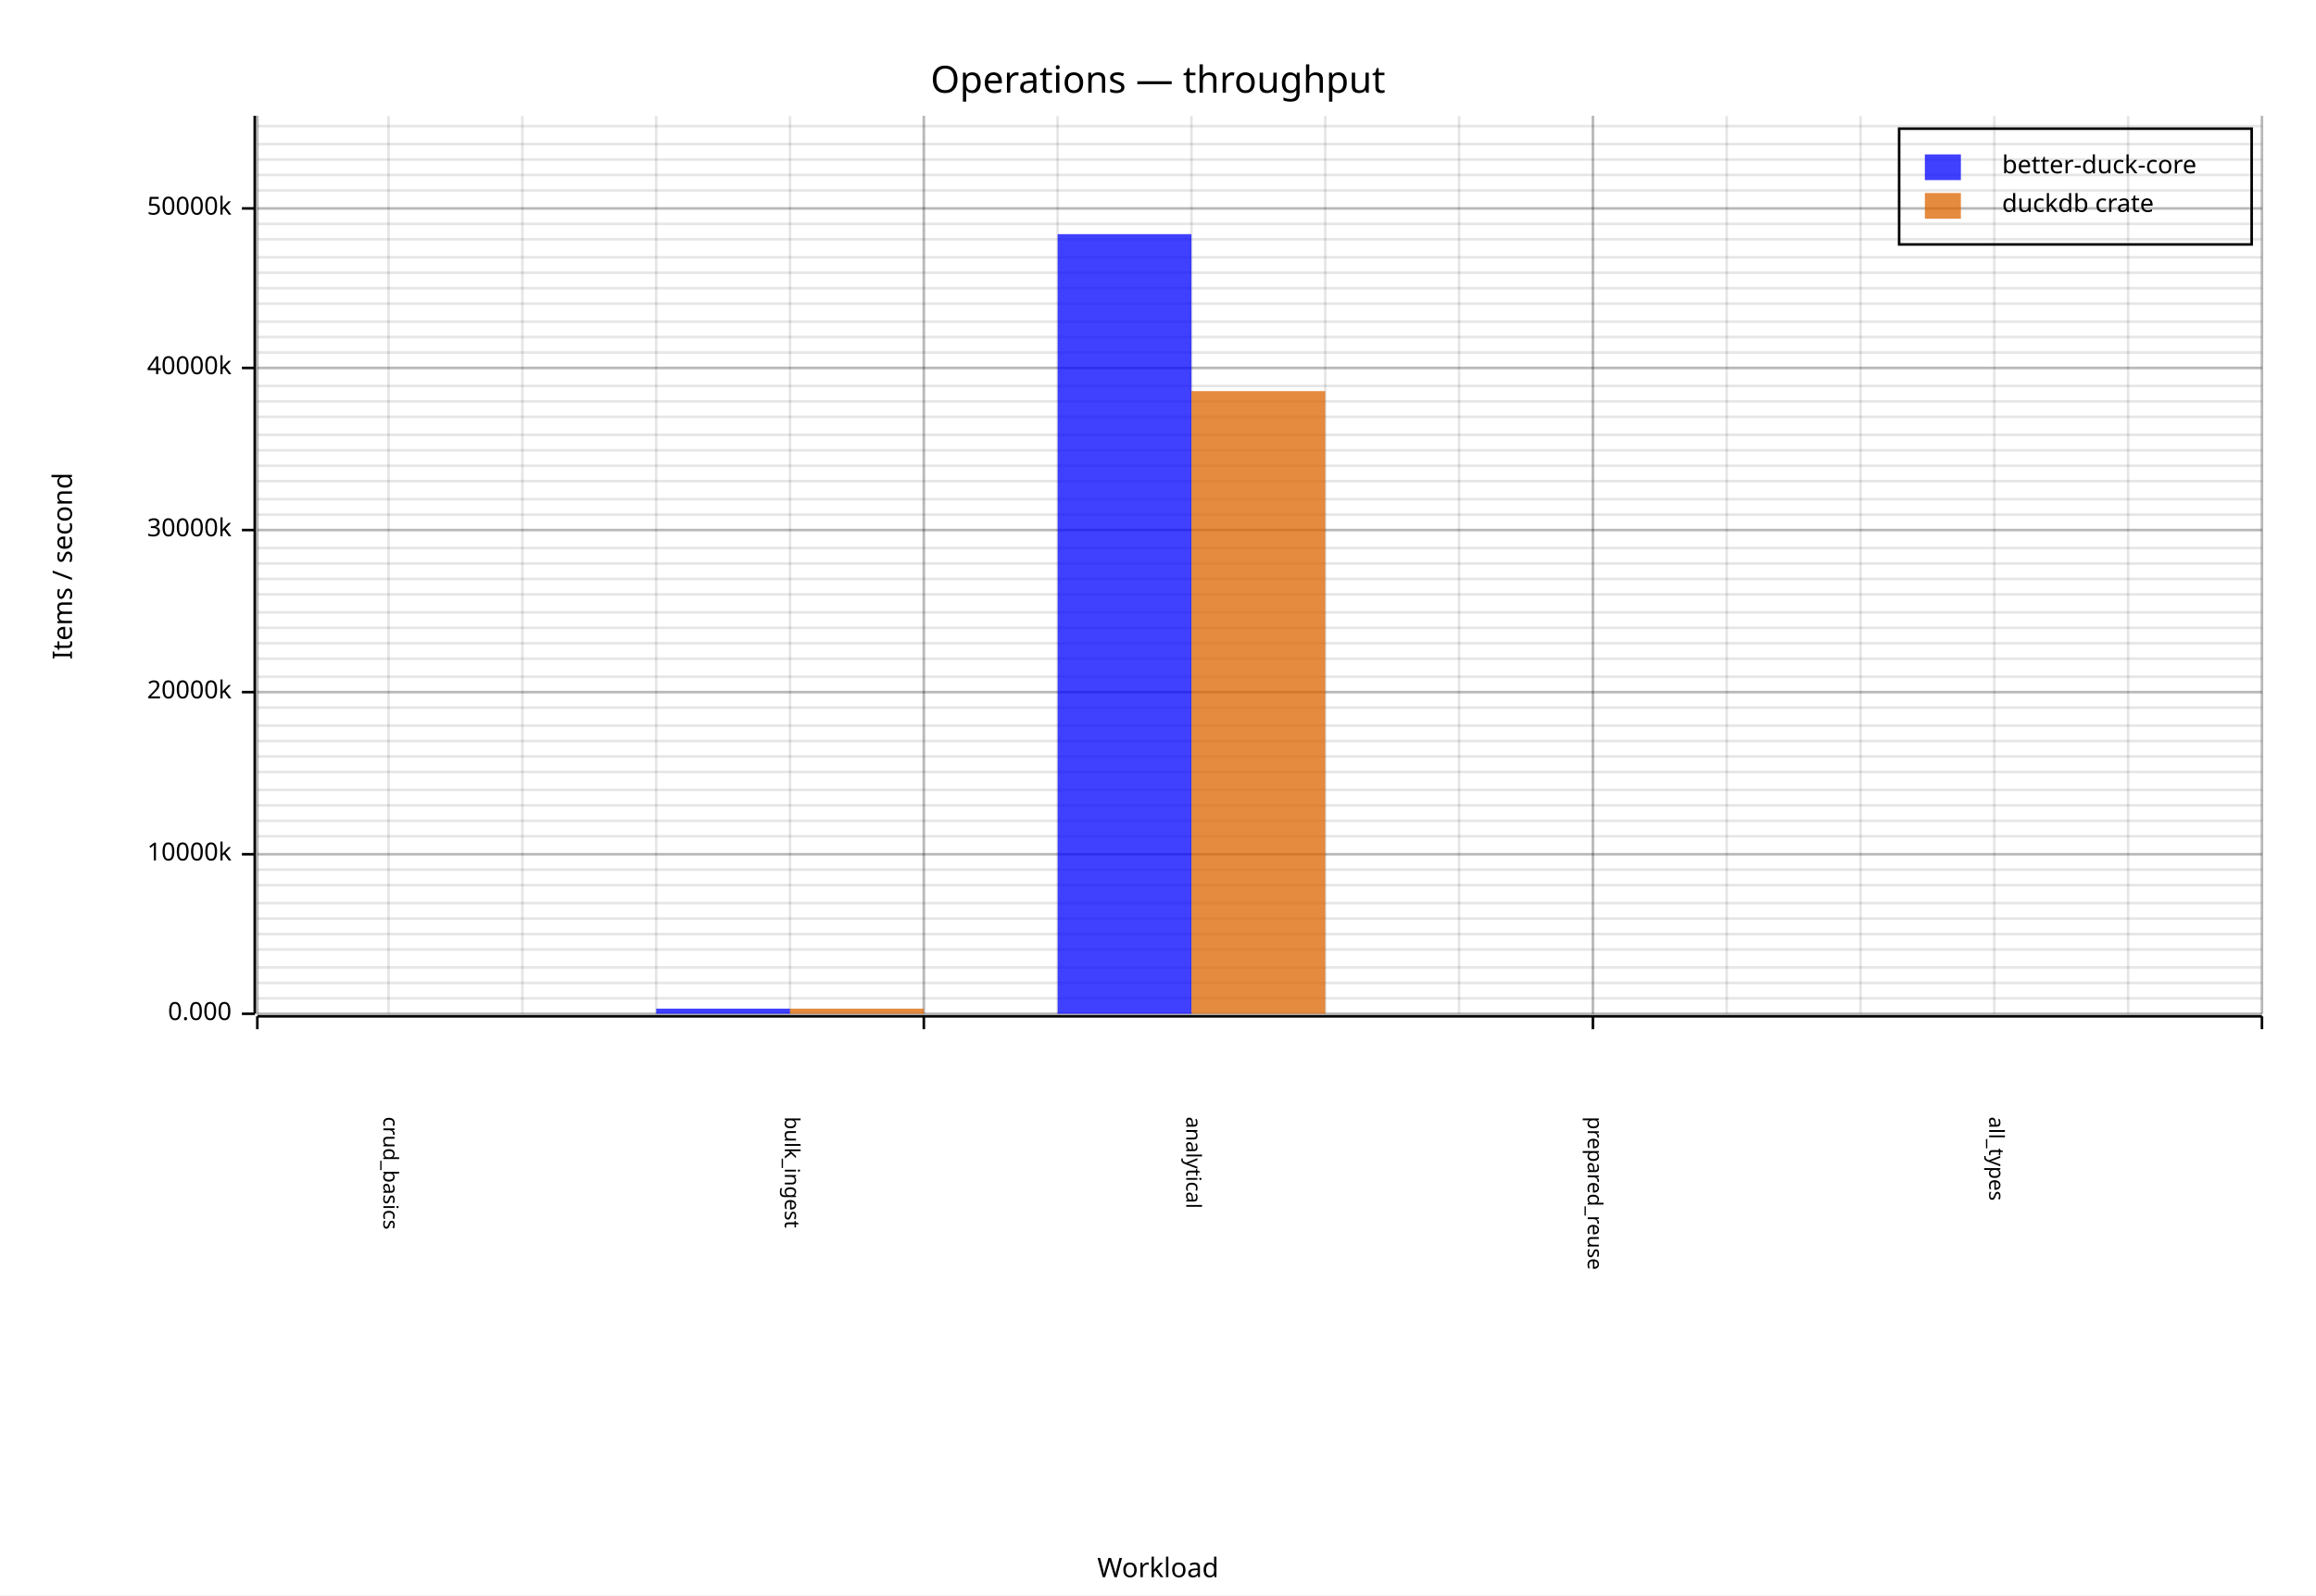
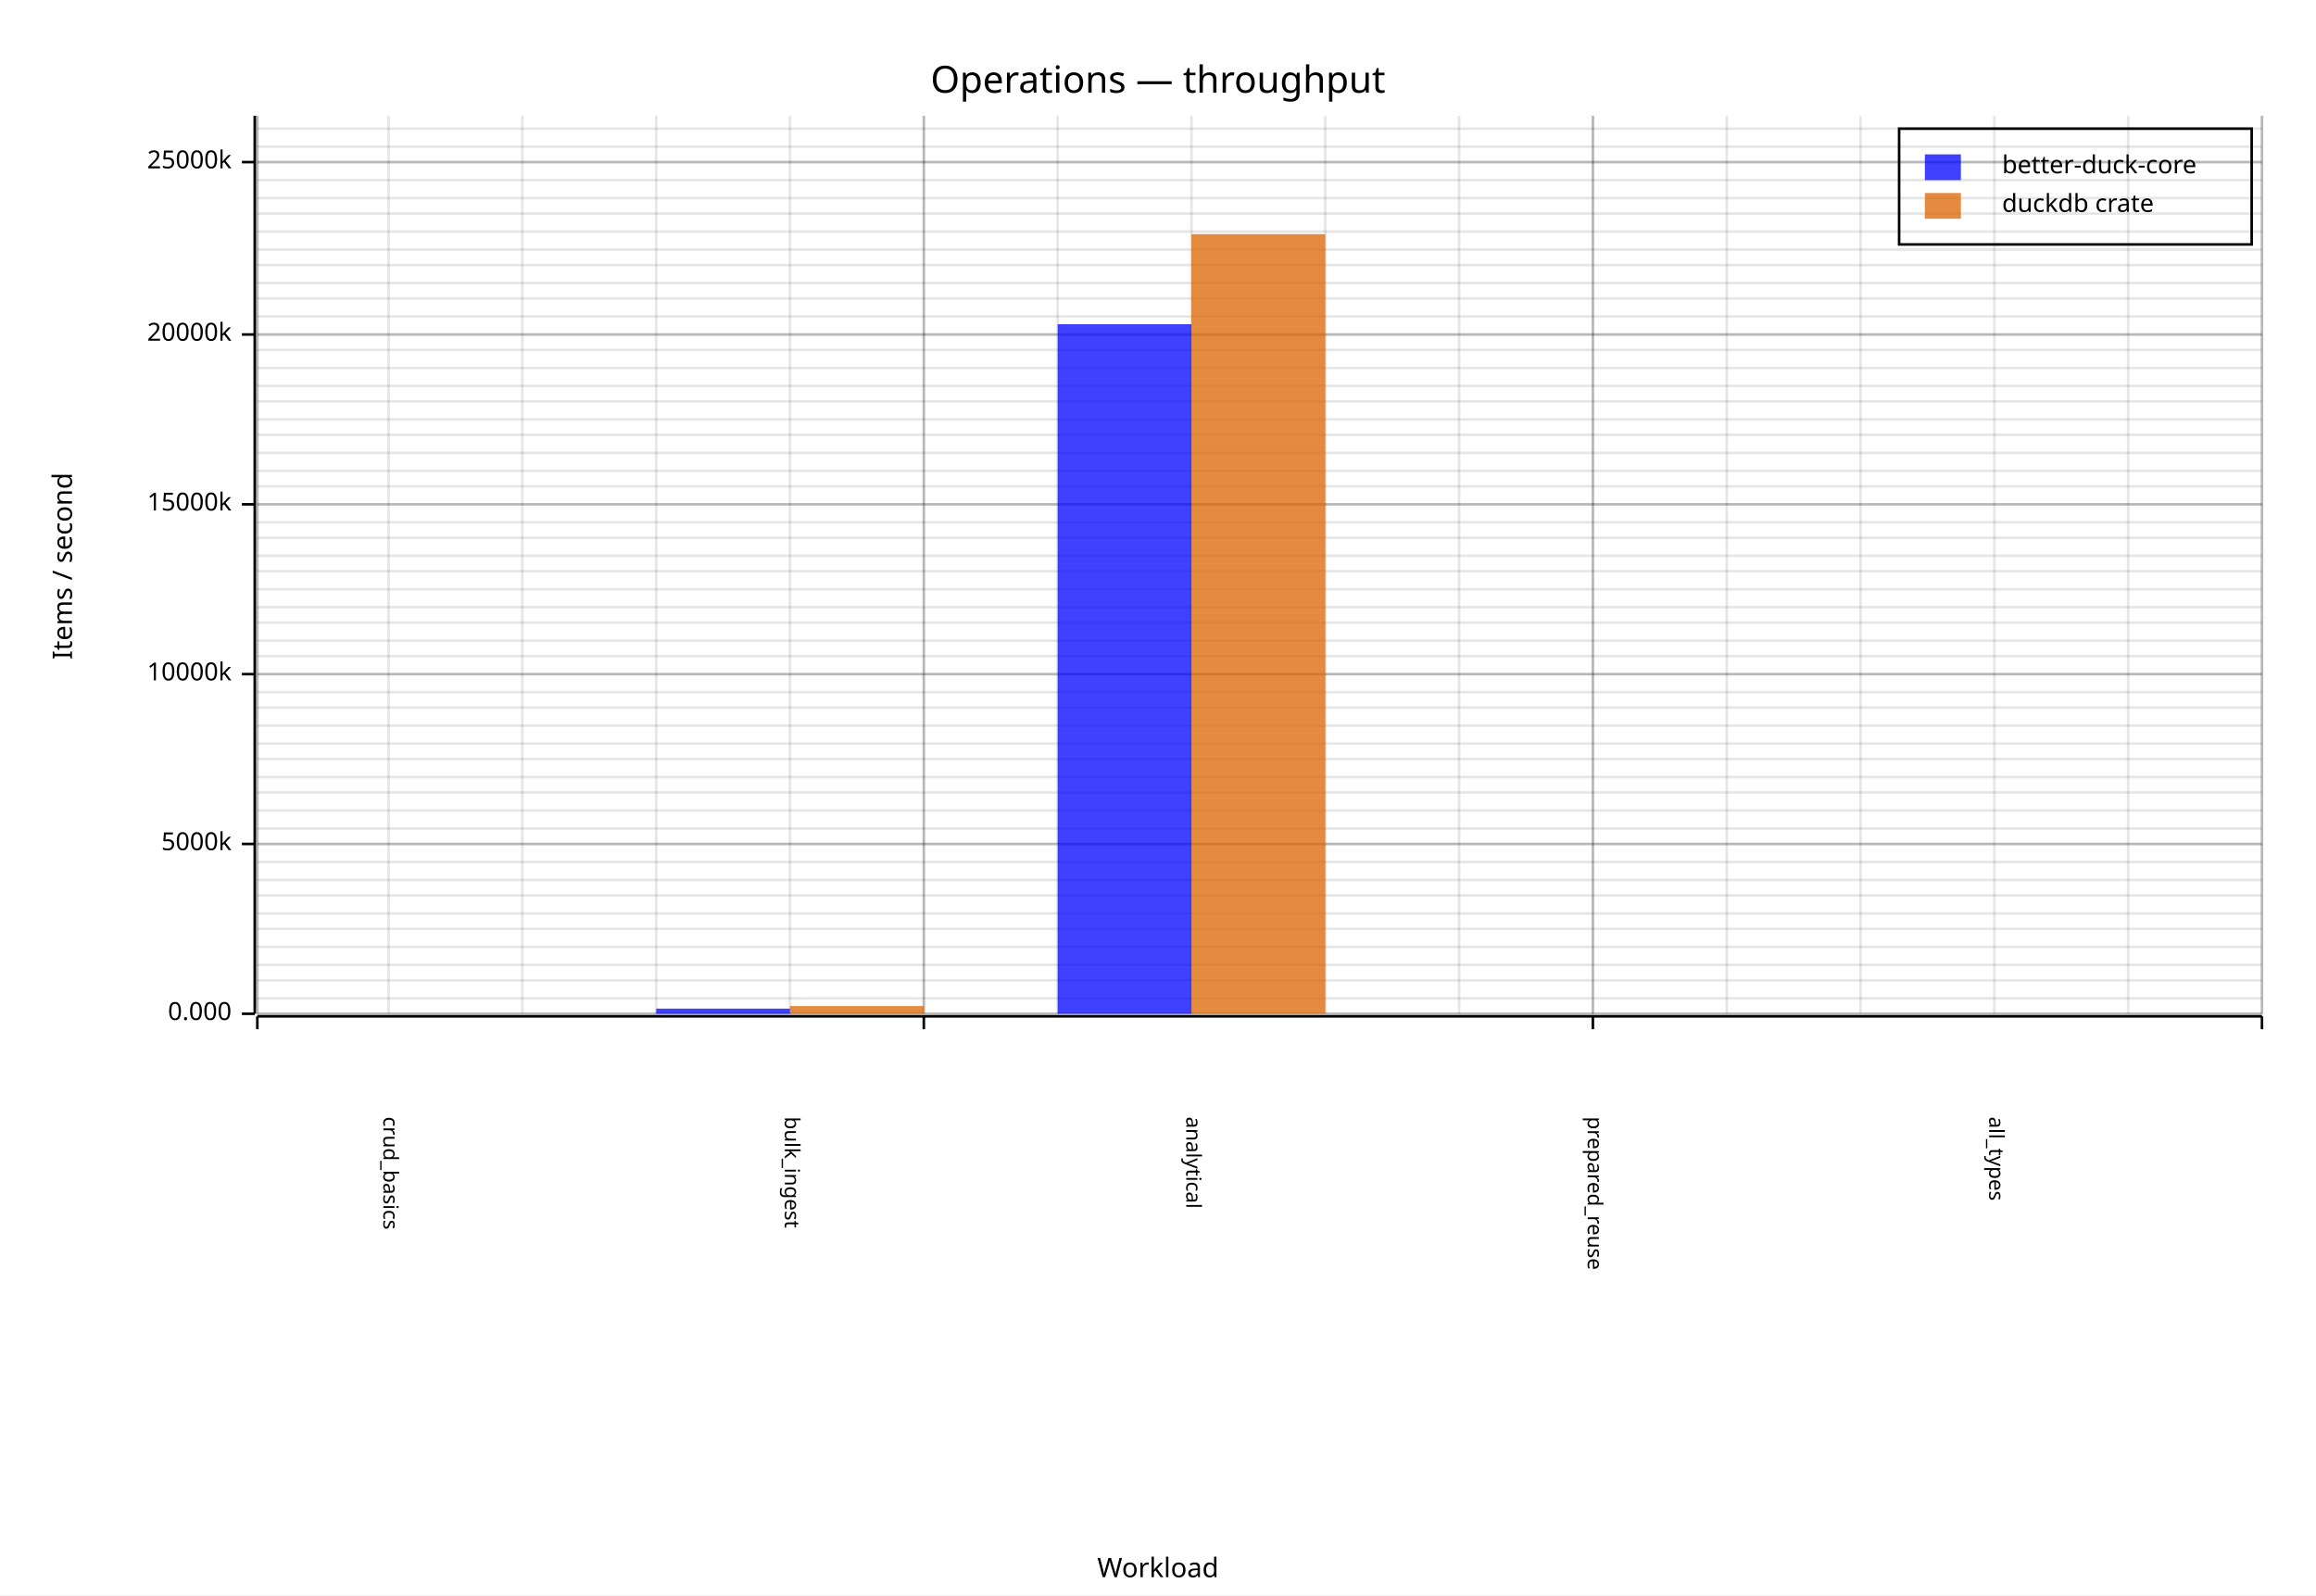
<svg xmlns="http://www.w3.org/2000/svg" width="900" height="620" viewBox="0 0 900 620">
  <rect x="0" y="0" width="900" height="620" opacity="1" fill="#FFFFFF" stroke="none" />
  <text x="450" y="25" dy="0.76em" text-anchor="middle" font-family="sans-serif" font-size="14.516" opacity="1" fill="#000000">
Operations — throughput
</text>
  <line opacity="0.1" stroke="#000000" stroke-width="1" x1="100" y1="394" x2="100" y2="45" />
  <line opacity="0.1" stroke="#000000" stroke-width="1" x1="151" y1="394" x2="151" y2="45" />
  <line opacity="0.1" stroke="#000000" stroke-width="1" x1="203" y1="394" x2="203" y2="45" />
  <line opacity="0.1" stroke="#000000" stroke-width="1" x1="255" y1="394" x2="255" y2="45" />
  <line opacity="0.1" stroke="#000000" stroke-width="1" x1="307" y1="394" x2="307" y2="45" />
  <line opacity="0.1" stroke="#000000" stroke-width="1" x1="359" y1="394" x2="359" y2="45" />
  <line opacity="0.1" stroke="#000000" stroke-width="1" x1="411" y1="394" x2="411" y2="45" />
  <line opacity="0.1" stroke="#000000" stroke-width="1" x1="463" y1="394" x2="463" y2="45" />
  <line opacity="0.1" stroke="#000000" stroke-width="1" x1="515" y1="394" x2="515" y2="45" />
  <line opacity="0.1" stroke="#000000" stroke-width="1" x1="567" y1="394" x2="567" y2="45" />
  <line opacity="0.1" stroke="#000000" stroke-width="1" x1="619" y1="394" x2="619" y2="45" />
  <line opacity="0.1" stroke="#000000" stroke-width="1" x1="671" y1="394" x2="671" y2="45" />
  <line opacity="0.1" stroke="#000000" stroke-width="1" x1="723" y1="394" x2="723" y2="45" />
  <line opacity="0.1" stroke="#000000" stroke-width="1" x1="775" y1="394" x2="775" y2="45" />
  <line opacity="0.1" stroke="#000000" stroke-width="1" x1="827" y1="394" x2="827" y2="45" />
  <line opacity="0.1" stroke="#000000" stroke-width="1" x1="879" y1="394" x2="879" y2="45" />
  <line opacity="0.1" stroke="#000000" stroke-width="1" x1="100" y1="394" x2="879" y2="394" />
  <line opacity="0.1" stroke="#000000" stroke-width="1" x1="100" y1="388" x2="879" y2="388" />
-   <line opacity="0.1" stroke="#000000" stroke-width="1" x1="100" y1="382" x2="879" y2="382" />
-   <line opacity="0.1" stroke="#000000" stroke-width="1" x1="100" y1="376" x2="879" y2="376" />
-   <line opacity="0.1" stroke="#000000" stroke-width="1" x1="100" y1="369" x2="879" y2="369" />
-   <line opacity="0.1" stroke="#000000" stroke-width="1" x1="100" y1="363" x2="879" y2="363" />
-   <line opacity="0.1" stroke="#000000" stroke-width="1" x1="100" y1="357" x2="879" y2="357" />
-   <line opacity="0.1" stroke="#000000" stroke-width="1" x1="100" y1="351" x2="879" y2="351" />
-   <line opacity="0.1" stroke="#000000" stroke-width="1" x1="100" y1="344" x2="879" y2="344" />
-   <line opacity="0.1" stroke="#000000" stroke-width="1" x1="100" y1="338" x2="879" y2="338" />
-   <line opacity="0.1" stroke="#000000" stroke-width="1" x1="100" y1="332" x2="879" y2="332" />
-   <line opacity="0.1" stroke="#000000" stroke-width="1" x1="100" y1="325" x2="879" y2="325" />
-   <line opacity="0.1" stroke="#000000" stroke-width="1" x1="100" y1="319" x2="879" y2="319" />
-   <line opacity="0.1" stroke="#000000" stroke-width="1" x1="100" y1="313" x2="879" y2="313" />
-   <line opacity="0.1" stroke="#000000" stroke-width="1" x1="100" y1="307" x2="879" y2="307" />
-   <line opacity="0.1" stroke="#000000" stroke-width="1" x1="100" y1="300" x2="879" y2="300" />
-   <line opacity="0.1" stroke="#000000" stroke-width="1" x1="100" y1="294" x2="879" y2="294" />
-   <line opacity="0.1" stroke="#000000" stroke-width="1" x1="100" y1="288" x2="879" y2="288" />
+   <line opacity="0.1" stroke="#000000" stroke-width="1" x1="100" y1="381" x2="879" y2="381" />
+   <line opacity="0.1" stroke="#000000" stroke-width="1" x1="100" y1="375" x2="879" y2="375" />
+   <line opacity="0.1" stroke="#000000" stroke-width="1" x1="100" y1="368" x2="879" y2="368" />
+   <line opacity="0.1" stroke="#000000" stroke-width="1" x1="100" y1="361" x2="879" y2="361" />
+   <line opacity="0.1" stroke="#000000" stroke-width="1" x1="100" y1="355" x2="879" y2="355" />
+   <line opacity="0.1" stroke="#000000" stroke-width="1" x1="100" y1="348" x2="879" y2="348" />
+   <line opacity="0.1" stroke="#000000" stroke-width="1" x1="100" y1="342" x2="879" y2="342" />
+   <line opacity="0.1" stroke="#000000" stroke-width="1" x1="100" y1="335" x2="879" y2="335" />
+   <line opacity="0.1" stroke="#000000" stroke-width="1" x1="100" y1="328" x2="879" y2="328" />
+   <line opacity="0.1" stroke="#000000" stroke-width="1" x1="100" y1="322" x2="879" y2="322" />
+   <line opacity="0.1" stroke="#000000" stroke-width="1" x1="100" y1="315" x2="879" y2="315" />
+   <line opacity="0.1" stroke="#000000" stroke-width="1" x1="100" y1="308" x2="879" y2="308" />
+   <line opacity="0.1" stroke="#000000" stroke-width="1" x1="100" y1="302" x2="879" y2="302" />
+   <line opacity="0.1" stroke="#000000" stroke-width="1" x1="100" y1="295" x2="879" y2="295" />
+   <line opacity="0.1" stroke="#000000" stroke-width="1" x1="100" y1="289" x2="879" y2="289" />
  <line opacity="0.1" stroke="#000000" stroke-width="1" x1="100" y1="282" x2="879" y2="282" />
  <line opacity="0.1" stroke="#000000" stroke-width="1" x1="100" y1="275" x2="879" y2="275" />
  <line opacity="0.1" stroke="#000000" stroke-width="1" x1="100" y1="269" x2="879" y2="269" />
-   <line opacity="0.1" stroke="#000000" stroke-width="1" x1="100" y1="263" x2="879" y2="263" />
-   <line opacity="0.1" stroke="#000000" stroke-width="1" x1="100" y1="256" x2="879" y2="256" />
-   <line opacity="0.1" stroke="#000000" stroke-width="1" x1="100" y1="250" x2="879" y2="250" />
-   <line opacity="0.1" stroke="#000000" stroke-width="1" x1="100" y1="244" x2="879" y2="244" />
-   <line opacity="0.1" stroke="#000000" stroke-width="1" x1="100" y1="238" x2="879" y2="238" />
-   <line opacity="0.1" stroke="#000000" stroke-width="1" x1="100" y1="231" x2="879" y2="231" />
-   <line opacity="0.1" stroke="#000000" stroke-width="1" x1="100" y1="225" x2="879" y2="225" />
-   <line opacity="0.1" stroke="#000000" stroke-width="1" x1="100" y1="219" x2="879" y2="219" />
-   <line opacity="0.1" stroke="#000000" stroke-width="1" x1="100" y1="213" x2="879" y2="213" />
-   <line opacity="0.1" stroke="#000000" stroke-width="1" x1="100" y1="206" x2="879" y2="206" />
-   <line opacity="0.1" stroke="#000000" stroke-width="1" x1="100" y1="200" x2="879" y2="200" />
-   <line opacity="0.1" stroke="#000000" stroke-width="1" x1="100" y1="194" x2="879" y2="194" />
-   <line opacity="0.1" stroke="#000000" stroke-width="1" x1="100" y1="187" x2="879" y2="187" />
-   <line opacity="0.1" stroke="#000000" stroke-width="1" x1="100" y1="181" x2="879" y2="181" />
-   <line opacity="0.1" stroke="#000000" stroke-width="1" x1="100" y1="175" x2="879" y2="175" />
+   <line opacity="0.1" stroke="#000000" stroke-width="1" x1="100" y1="262" x2="879" y2="262" />
+   <line opacity="0.1" stroke="#000000" stroke-width="1" x1="100" y1="255" x2="879" y2="255" />
+   <line opacity="0.1" stroke="#000000" stroke-width="1" x1="100" y1="249" x2="879" y2="249" />
+   <line opacity="0.1" stroke="#000000" stroke-width="1" x1="100" y1="242" x2="879" y2="242" />
+   <line opacity="0.1" stroke="#000000" stroke-width="1" x1="100" y1="236" x2="879" y2="236" />
+   <line opacity="0.1" stroke="#000000" stroke-width="1" x1="100" y1="229" x2="879" y2="229" />
+   <line opacity="0.1" stroke="#000000" stroke-width="1" x1="100" y1="222" x2="879" y2="222" />
+   <line opacity="0.1" stroke="#000000" stroke-width="1" x1="100" y1="216" x2="879" y2="216" />
+   <line opacity="0.1" stroke="#000000" stroke-width="1" x1="100" y1="209" x2="879" y2="209" />
+   <line opacity="0.1" stroke="#000000" stroke-width="1" x1="100" y1="203" x2="879" y2="203" />
+   <line opacity="0.1" stroke="#000000" stroke-width="1" x1="100" y1="196" x2="879" y2="196" />
+   <line opacity="0.1" stroke="#000000" stroke-width="1" x1="100" y1="189" x2="879" y2="189" />
+   <line opacity="0.1" stroke="#000000" stroke-width="1" x1="100" y1="183" x2="879" y2="183" />
+   <line opacity="0.1" stroke="#000000" stroke-width="1" x1="100" y1="176" x2="879" y2="176" />
  <line opacity="0.1" stroke="#000000" stroke-width="1" x1="100" y1="169" x2="879" y2="169" />
-   <line opacity="0.1" stroke="#000000" stroke-width="1" x1="100" y1="162" x2="879" y2="162" />
+   <line opacity="0.1" stroke="#000000" stroke-width="1" x1="100" y1="163" x2="879" y2="163" />
  <line opacity="0.1" stroke="#000000" stroke-width="1" x1="100" y1="156" x2="879" y2="156" />
  <line opacity="0.1" stroke="#000000" stroke-width="1" x1="100" y1="150" x2="879" y2="150" />
  <line opacity="0.1" stroke="#000000" stroke-width="1" x1="100" y1="143" x2="879" y2="143" />
-   <line opacity="0.1" stroke="#000000" stroke-width="1" x1="100" y1="137" x2="879" y2="137" />
-   <line opacity="0.1" stroke="#000000" stroke-width="1" x1="100" y1="131" x2="879" y2="131" />
-   <line opacity="0.1" stroke="#000000" stroke-width="1" x1="100" y1="125" x2="879" y2="125" />
-   <line opacity="0.1" stroke="#000000" stroke-width="1" x1="100" y1="118" x2="879" y2="118" />
-   <line opacity="0.1" stroke="#000000" stroke-width="1" x1="100" y1="112" x2="879" y2="112" />
-   <line opacity="0.1" stroke="#000000" stroke-width="1" x1="100" y1="106" x2="879" y2="106" />
-   <line opacity="0.1" stroke="#000000" stroke-width="1" x1="100" y1="100" x2="879" y2="100" />
-   <line opacity="0.1" stroke="#000000" stroke-width="1" x1="100" y1="93" x2="879" y2="93" />
-   <line opacity="0.1" stroke="#000000" stroke-width="1" x1="100" y1="87" x2="879" y2="87" />
-   <line opacity="0.1" stroke="#000000" stroke-width="1" x1="100" y1="81" x2="879" y2="81" />
-   <line opacity="0.1" stroke="#000000" stroke-width="1" x1="100" y1="74" x2="879" y2="74" />
-   <line opacity="0.1" stroke="#000000" stroke-width="1" x1="100" y1="68" x2="879" y2="68" />
-   <line opacity="0.1" stroke="#000000" stroke-width="1" x1="100" y1="62" x2="879" y2="62" />
-   <line opacity="0.1" stroke="#000000" stroke-width="1" x1="100" y1="56" x2="879" y2="56" />
-   <line opacity="0.1" stroke="#000000" stroke-width="1" x1="100" y1="49" x2="879" y2="49" />
+   <line opacity="0.1" stroke="#000000" stroke-width="1" x1="100" y1="136" x2="879" y2="136" />
+   <line opacity="0.1" stroke="#000000" stroke-width="1" x1="100" y1="130" x2="879" y2="130" />
+   <line opacity="0.1" stroke="#000000" stroke-width="1" x1="100" y1="123" x2="879" y2="123" />
+   <line opacity="0.1" stroke="#000000" stroke-width="1" x1="100" y1="116" x2="879" y2="116" />
+   <line opacity="0.1" stroke="#000000" stroke-width="1" x1="100" y1="110" x2="879" y2="110" />
+   <line opacity="0.1" stroke="#000000" stroke-width="1" x1="100" y1="103" x2="879" y2="103" />
+   <line opacity="0.1" stroke="#000000" stroke-width="1" x1="100" y1="97" x2="879" y2="97" />
+   <line opacity="0.1" stroke="#000000" stroke-width="1" x1="100" y1="90" x2="879" y2="90" />
+   <line opacity="0.1" stroke="#000000" stroke-width="1" x1="100" y1="83" x2="879" y2="83" />
+   <line opacity="0.1" stroke="#000000" stroke-width="1" x1="100" y1="77" x2="879" y2="77" />
+   <line opacity="0.1" stroke="#000000" stroke-width="1" x1="100" y1="70" x2="879" y2="70" />
+   <line opacity="0.1" stroke="#000000" stroke-width="1" x1="100" y1="63" x2="879" y2="63" />
+   <line opacity="0.1" stroke="#000000" stroke-width="1" x1="100" y1="57" x2="879" y2="57" />
+   <line opacity="0.1" stroke="#000000" stroke-width="1" x1="100" y1="50" x2="879" y2="50" />
  <text x="20" y="220" dy="0.76em" text-anchor="middle" font-family="sans-serif" font-size="10.484" opacity="1" fill="#000000" transform="rotate(270, 20, 220)">
Items / second
</text>
  <line opacity="0.2" stroke="#000000" stroke-width="1" x1="100" y1="394" x2="100" y2="45" />
  <line opacity="0.2" stroke="#000000" stroke-width="1" x1="359" y1="394" x2="359" y2="45" />
  <line opacity="0.2" stroke="#000000" stroke-width="1" x1="619" y1="394" x2="619" y2="45" />
  <line opacity="0.2" stroke="#000000" stroke-width="1" x1="879" y1="394" x2="879" y2="45" />
  <line opacity="0.2" stroke="#000000" stroke-width="1" x1="100" y1="394" x2="879" y2="394" />
-   <line opacity="0.2" stroke="#000000" stroke-width="1" x1="100" y1="332" x2="879" y2="332" />
-   <line opacity="0.2" stroke="#000000" stroke-width="1" x1="100" y1="269" x2="879" y2="269" />
-   <line opacity="0.2" stroke="#000000" stroke-width="1" x1="100" y1="206" x2="879" y2="206" />
-   <line opacity="0.2" stroke="#000000" stroke-width="1" x1="100" y1="143" x2="879" y2="143" />
-   <line opacity="0.2" stroke="#000000" stroke-width="1" x1="100" y1="81" x2="879" y2="81" />
+   <line opacity="0.2" stroke="#000000" stroke-width="1" x1="100" y1="328" x2="879" y2="328" />
+   <line opacity="0.2" stroke="#000000" stroke-width="1" x1="100" y1="262" x2="879" y2="262" />
+   <line opacity="0.2" stroke="#000000" stroke-width="1" x1="100" y1="196" x2="879" y2="196" />
+   <line opacity="0.2" stroke="#000000" stroke-width="1" x1="100" y1="130" x2="879" y2="130" />
+   <line opacity="0.2" stroke="#000000" stroke-width="1" x1="100" y1="63" x2="879" y2="63" />
  <polyline fill="none" opacity="1" stroke="#000000" stroke-width="1" points="99,45 99,394 " />
  <text x="90" y="394" dy="0.5ex" text-anchor="end" font-family="sans-serif" font-size="9.677" opacity="1" fill="#000000">
0.000
</text>
  <polyline fill="none" opacity="1" stroke="#000000" stroke-width="1" points="94,394 99,394 " />
-   <text x="90" y="332" dy="0.5ex" text-anchor="end" font-family="sans-serif" font-size="9.677" opacity="1" fill="#000000">
+   <text x="90" y="328" dy="0.5ex" text-anchor="end" font-family="sans-serif" font-size="9.677" opacity="1" fill="#000000">
+ 5000k
+ </text>
+   <polyline fill="none" opacity="1" stroke="#000000" stroke-width="1" points="94,328 99,328 " />
+   <text x="90" y="262" dy="0.5ex" text-anchor="end" font-family="sans-serif" font-size="9.677" opacity="1" fill="#000000">
10000k
</text>
-   <polyline fill="none" opacity="1" stroke="#000000" stroke-width="1" points="94,332 99,332 " />
-   <text x="90" y="269" dy="0.5ex" text-anchor="end" font-family="sans-serif" font-size="9.677" opacity="1" fill="#000000">
+   <polyline fill="none" opacity="1" stroke="#000000" stroke-width="1" points="94,262 99,262 " />
+   <text x="90" y="196" dy="0.5ex" text-anchor="end" font-family="sans-serif" font-size="9.677" opacity="1" fill="#000000">
+ 15000k
+ </text>
+   <polyline fill="none" opacity="1" stroke="#000000" stroke-width="1" points="94,196 99,196 " />
+   <text x="90" y="130" dy="0.5ex" text-anchor="end" font-family="sans-serif" font-size="9.677" opacity="1" fill="#000000">
20000k
</text>
-   <polyline fill="none" opacity="1" stroke="#000000" stroke-width="1" points="94,269 99,269 " />
-   <text x="90" y="206" dy="0.5ex" text-anchor="end" font-family="sans-serif" font-size="9.677" opacity="1" fill="#000000">
- 30000k
+   <polyline fill="none" opacity="1" stroke="#000000" stroke-width="1" points="94,130 99,130 " />
+   <text x="90" y="63" dy="0.5ex" text-anchor="end" font-family="sans-serif" font-size="9.677" opacity="1" fill="#000000">
+ 25000k
</text>
-   <polyline fill="none" opacity="1" stroke="#000000" stroke-width="1" points="94,206 99,206 " />
-   <text x="90" y="143" dy="0.5ex" text-anchor="end" font-family="sans-serif" font-size="9.677" opacity="1" fill="#000000">
- 40000k
- </text>
-   <polyline fill="none" opacity="1" stroke="#000000" stroke-width="1" points="94,143 99,143 " />
-   <text x="90" y="81" dy="0.5ex" text-anchor="end" font-family="sans-serif" font-size="9.677" opacity="1" fill="#000000">
- 50000k
- </text>
-   <polyline fill="none" opacity="1" stroke="#000000" stroke-width="1" points="94,81 99,81 " />
+   <polyline fill="none" opacity="1" stroke="#000000" stroke-width="1" points="94,63 99,63 " />
  <polyline fill="none" opacity="1" stroke="#000000" stroke-width="1" points="100,395 879,395 " />
  <text x="100" y="405" dy="0.76em" text-anchor="middle" font-family="sans-serif" font-size="9.677" opacity="1" fill="#000000">

</text>
  <polyline fill="none" opacity="1" stroke="#000000" stroke-width="1" points="100,395 100,400 " />
  <text x="359" y="405" dy="0.76em" text-anchor="middle" font-family="sans-serif" font-size="9.677" opacity="1" fill="#000000">

</text>
  <polyline fill="none" opacity="1" stroke="#000000" stroke-width="1" points="359,395 359,400 " />
  <text x="619" y="405" dy="0.76em" text-anchor="middle" font-family="sans-serif" font-size="9.677" opacity="1" fill="#000000">

</text>
  <polyline fill="none" opacity="1" stroke="#000000" stroke-width="1" points="619,395 619,400 " />
  <text x="879" y="405" dy="0.76em" text-anchor="middle" font-family="sans-serif" font-size="9.677" opacity="1" fill="#000000">

</text>
  <polyline fill="none" opacity="1" stroke="#000000" stroke-width="1" points="879,395 879,400 " />
  <rect x="100" y="394" width="51" height="0" opacity="0.75" fill="#0000FF" stroke="none" />
  <rect x="255" y="392" width="52" height="2" opacity="0.75" fill="#0000FF" stroke="none" />
-   <rect x="411" y="91" width="52" height="303" opacity="0.75" fill="#0000FF" stroke="none" />
+   <rect x="411" y="126" width="52" height="268" opacity="0.75" fill="#0000FF" stroke="none" />
  <rect x="567" y="394" width="52" height="0" opacity="0.75" fill="#0000FF" stroke="none" />
  <rect x="723" y="394" width="52" height="0" opacity="0.75" fill="#0000FF" stroke="none" />
  <rect x="151" y="394" width="52" height="0" opacity="0.75" fill="#DC6400" stroke="none" />
-   <rect x="307" y="392" width="52" height="2" opacity="0.75" fill="#DC6400" stroke="none" />
-   <rect x="463" y="152" width="52" height="242" opacity="0.75" fill="#DC6400" stroke="none" />
+   <rect x="307" y="391" width="52" height="3" opacity="0.75" fill="#DC6400" stroke="none" />
+   <rect x="463" y="91" width="52" height="303" opacity="0.75" fill="#DC6400" stroke="none" />
  <rect x="619" y="394" width="52" height="0" opacity="0.75" fill="#DC6400" stroke="none" />
  <rect x="775" y="394" width="52" height="0" opacity="0.75" fill="#DC6400" stroke="none" />
  <rect x="738" y="50" width="137" height="45" opacity="1" fill="none" stroke="#000000" />
  <text x="778" y="60" dy="0.76em" text-anchor="start" font-family="sans-serif" font-size="9.677" opacity="1" fill="#000000">
better-duck-core
</text>
  <text x="778" y="75" dy="0.76em" text-anchor="start" font-family="sans-serif" font-size="9.677" opacity="1" fill="#000000">
duckdb crate
</text>
  <rect x="748" y="60" width="14" height="10" opacity="0.75" fill="#0000FF" stroke="none" />
  <rect x="748" y="75" width="14" height="10" opacity="0.75" fill="#DC6400" stroke="none" />
  <text x="151" y="434" dy="0.5ex" text-anchor="start" font-family="sans-serif" font-size="8.065" opacity="1" fill="#000000" transform="rotate(90, 151, 434)">
crud_basics
</text>
  <text x="307" y="434" dy="0.5ex" text-anchor="start" font-family="sans-serif" font-size="8.065" opacity="1" fill="#000000" transform="rotate(90, 307, 434)">
bulk_ingest
</text>
  <text x="463" y="434" dy="0.5ex" text-anchor="start" font-family="sans-serif" font-size="8.065" opacity="1" fill="#000000" transform="rotate(90, 463, 434)">
analytical
</text>
  <text x="619" y="434" dy="0.5ex" text-anchor="start" font-family="sans-serif" font-size="8.065" opacity="1" fill="#000000" transform="rotate(90, 619, 434)">
prepared_reuse
</text>
  <text x="775" y="434" dy="0.5ex" text-anchor="start" font-family="sans-serif" font-size="8.065" opacity="1" fill="#000000" transform="rotate(90, 775, 434)">
all_types
</text>
  <text x="450" y="605" dy="0.76em" text-anchor="middle" font-family="sans-serif" font-size="10.484" opacity="1" fill="#000000">
Workload
</text>
</svg>
